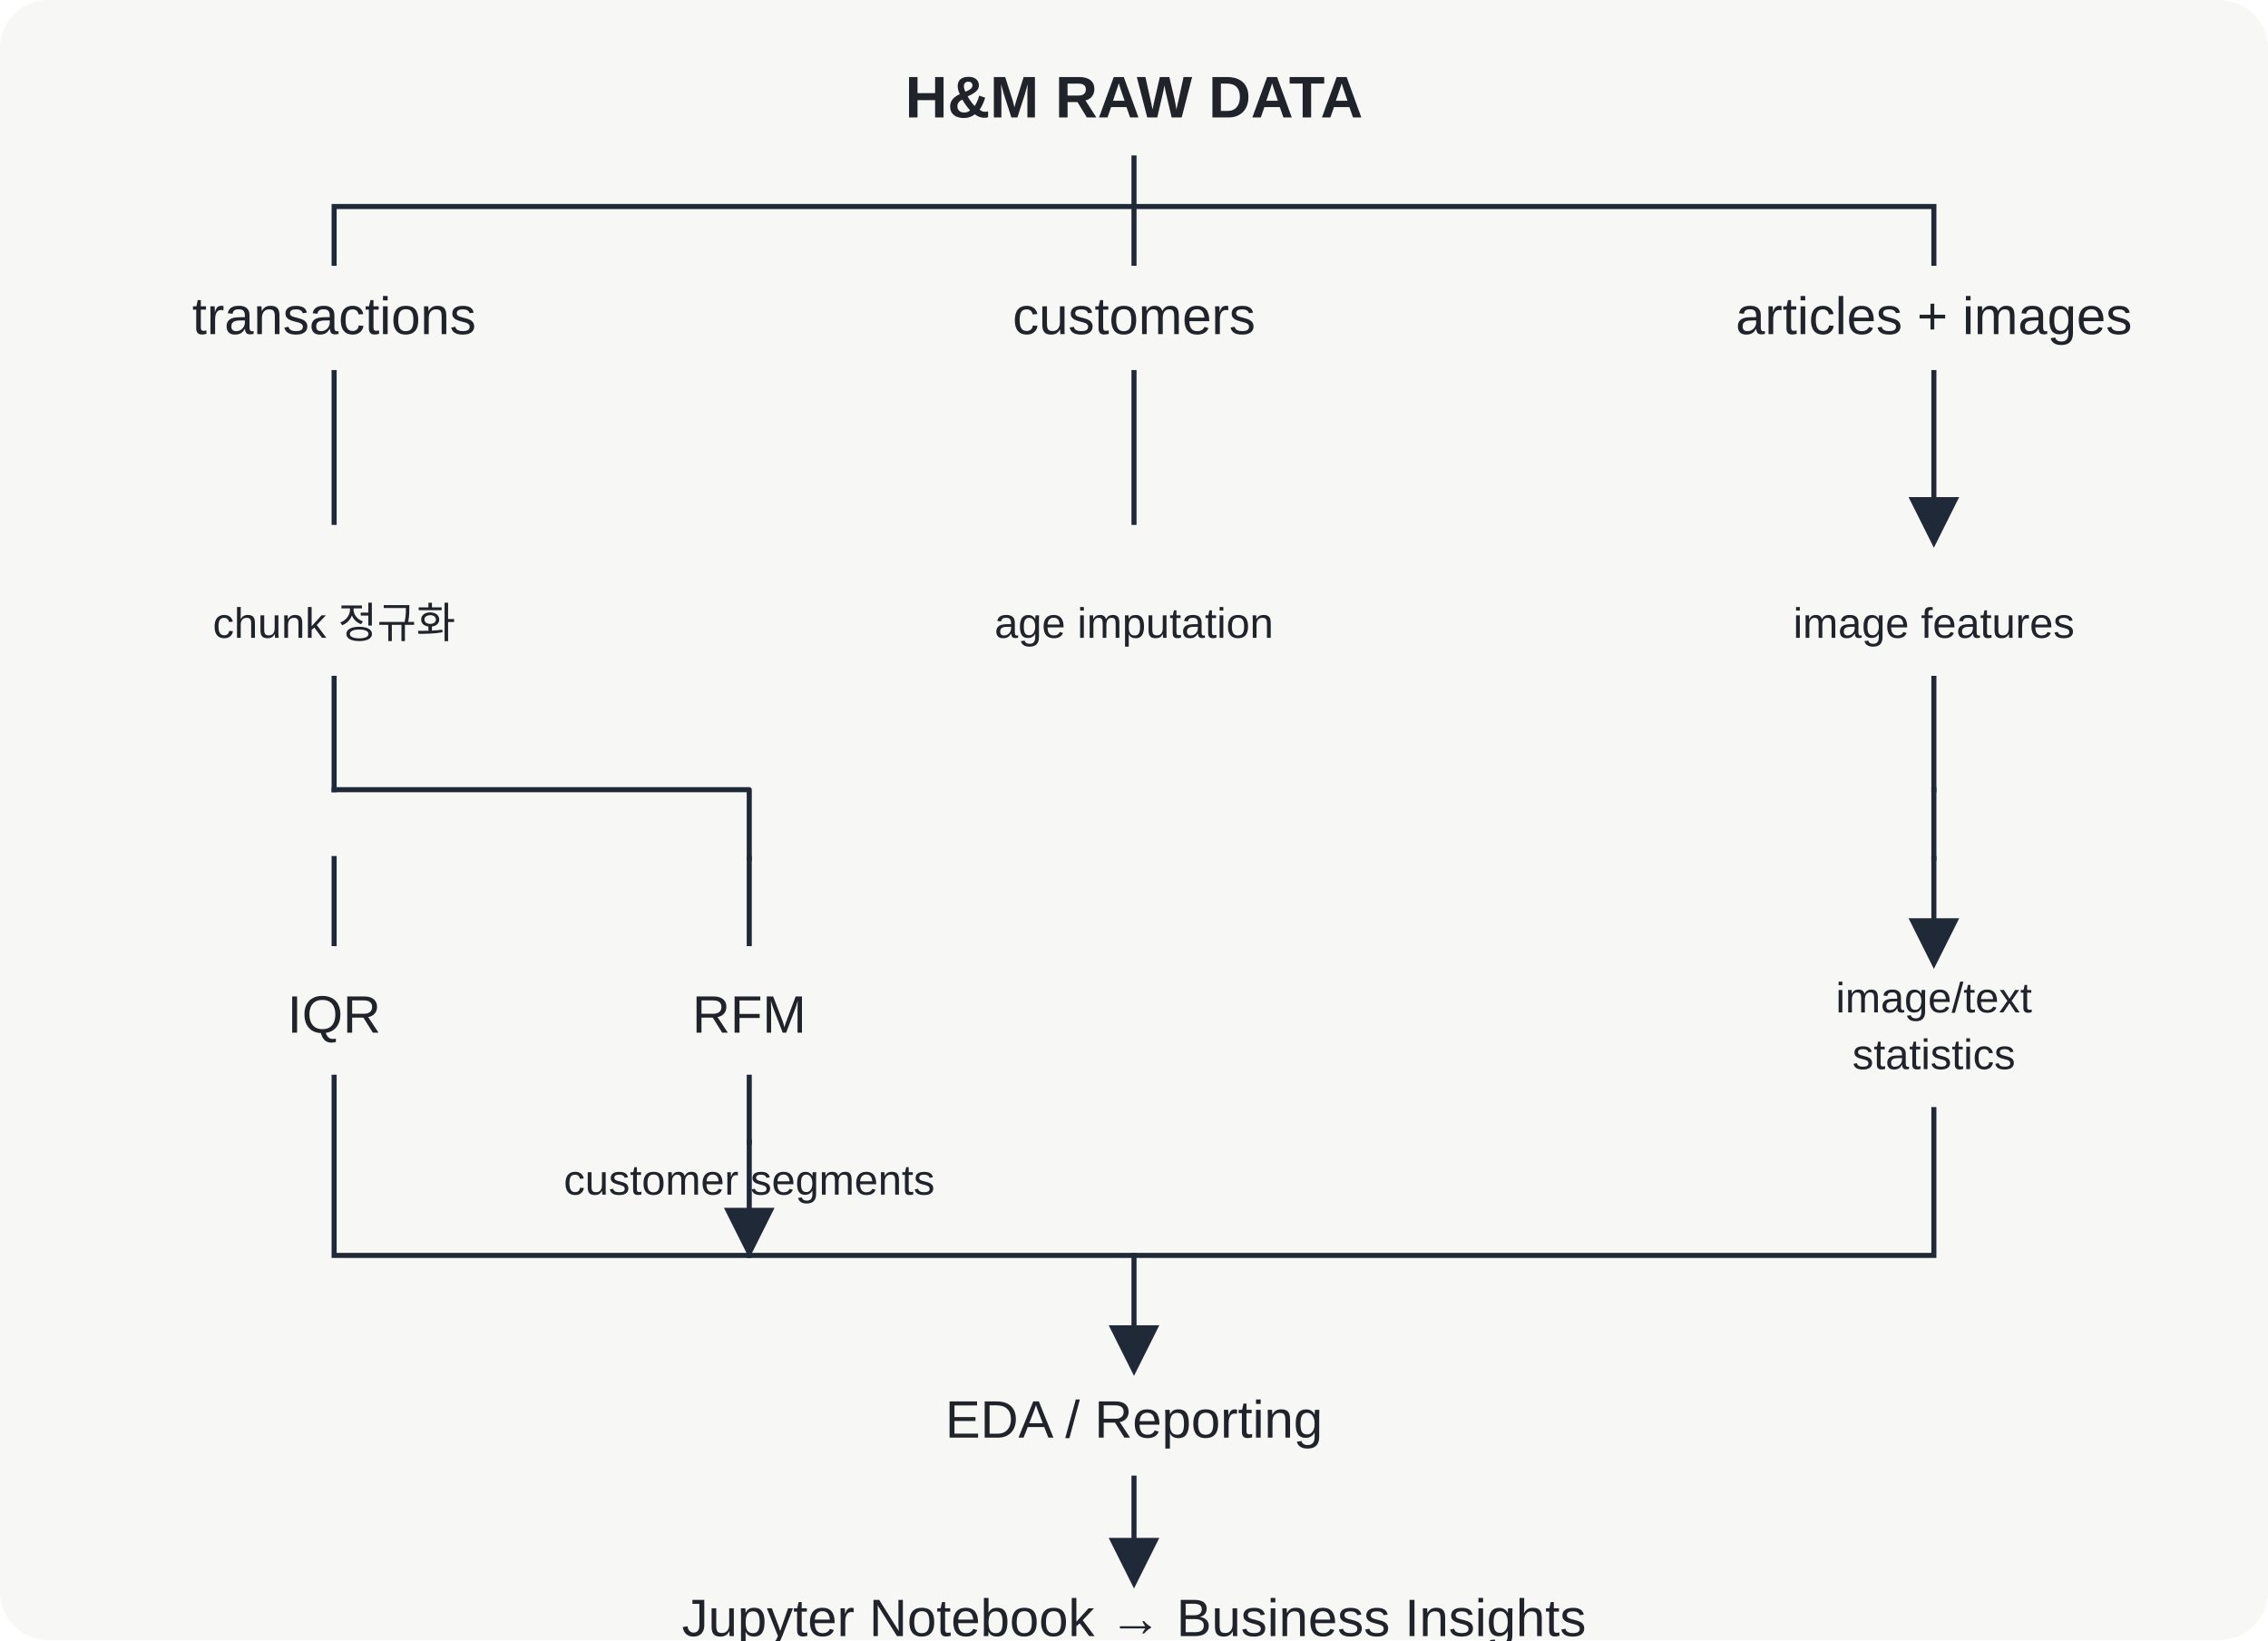
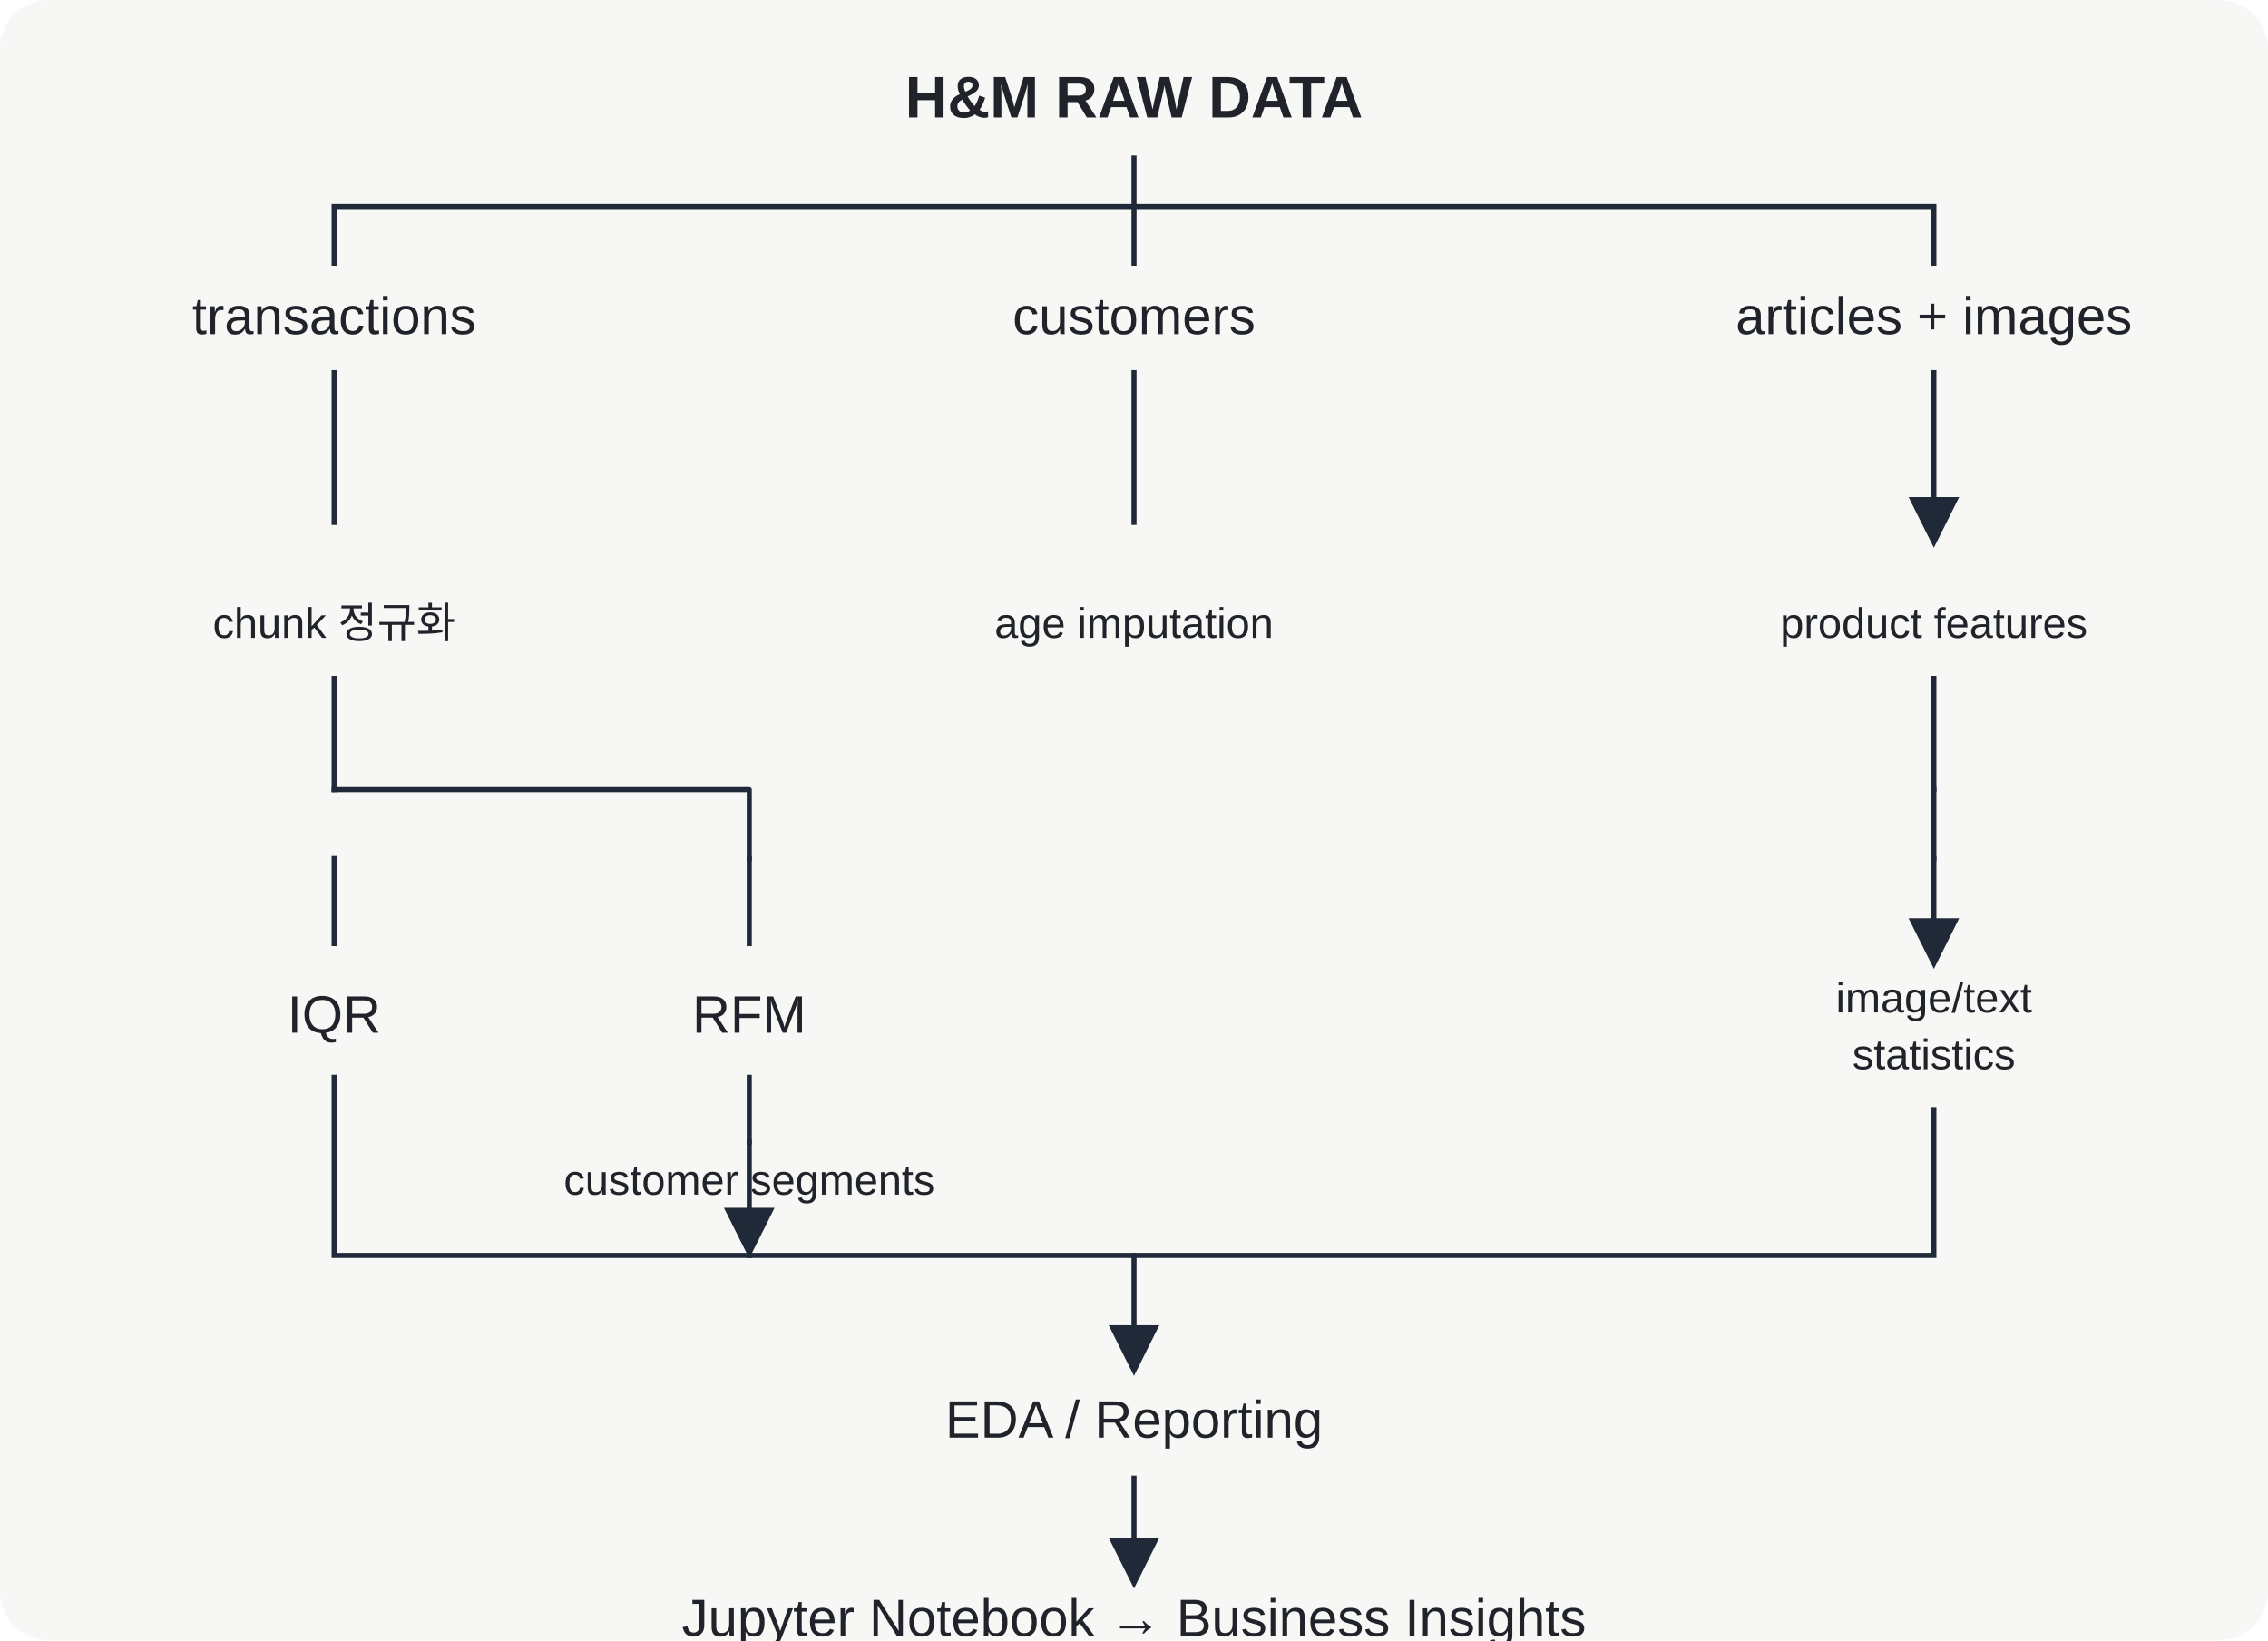
<svg xmlns="http://www.w3.org/2000/svg" width="1120" height="810" viewBox="0 0 1120 810" role="img" aria-labelledby="title desc">
  <defs>
    <marker id="arrow" markerWidth="10" markerHeight="10" refX="5" refY="5" orient="auto-start-reverse">
      <path d="M 0 0 L 10 5 L 0 10 z" fill="#1f2937" />
    </marker>
    <style>
      .bg { fill: #f7f7f6; }
      .line { fill: none; stroke: #1f2937; stroke-width: 2.5; stroke-linecap: square; stroke-linejoin: round; }
      .label { fill: #20242a; font-family: "Noto Sans KR", "Apple SD Gothic Neo", Arial, sans-serif; font-size: 26px; font-weight: 500; text-anchor: middle; }
      .small { font-size: 21px; }
      .title { font-size: 29px; font-weight: 700; }
    </style>
  </defs>
  <rect class="bg" width="1120" height="810" rx="24" />
  <text class="label title" x="560" y="58">H&amp;M RAW DATA</text>
  <path class="line" d="M560 78v24 M165 102h790 M165 102v28 M560 102v28 M955 102v28" />
  <text class="label" x="165" y="165">transactions</text>
  <text class="label" x="560" y="165">customers</text>
  <text class="label" x="955" y="165">articles + images</text>
  <path class="line" marker-end="url(#arrow)" d="M165 184v74 M560 184v74 M955 184v74" />
  <text class="label small" x="165" y="315">chunk 정규화</text>
  <text class="label small" x="560" y="315">age imputation</text>
-   <text class="label small" x="955" y="315">image features</text>
+   <text class="label small" x="955" y="315">product features</text>
  <path class="line" d="M165 335v55 M955 335v55" />
  <path class="line" d="M165 390h205v34 M955 390v34" />
  <path class="line" marker-end="url(#arrow)" d="M165 424v42 M370 424v42 M955 424v42" />
  <text class="label" x="165" y="510">IQR</text>
  <text class="label" x="370" y="510">RFM</text>
  <text class="label small" x="955" y="500">image/text</text>
  <text class="label small" x="955" y="528">statistics</text>
  <path class="line" d="M165 532v88 M370 532v32 M955 548v72 M165 620h790" />
  <path class="line" marker-end="url(#arrow)" d="M370 564v45" />
  <text class="label small" x="370" y="590">customer segments</text>
  <path class="line" d="M370 610v10" />
  <path class="line" marker-end="url(#arrow)" d="M560 620v47" />
  <text class="label" x="560" y="710">EDA / Reporting</text>
  <path class="line" marker-end="url(#arrow)" d="M560 730v42" />
  <text class="label" x="560" y="808">Jupyter Notebook → Business Insights</text>
</svg>
